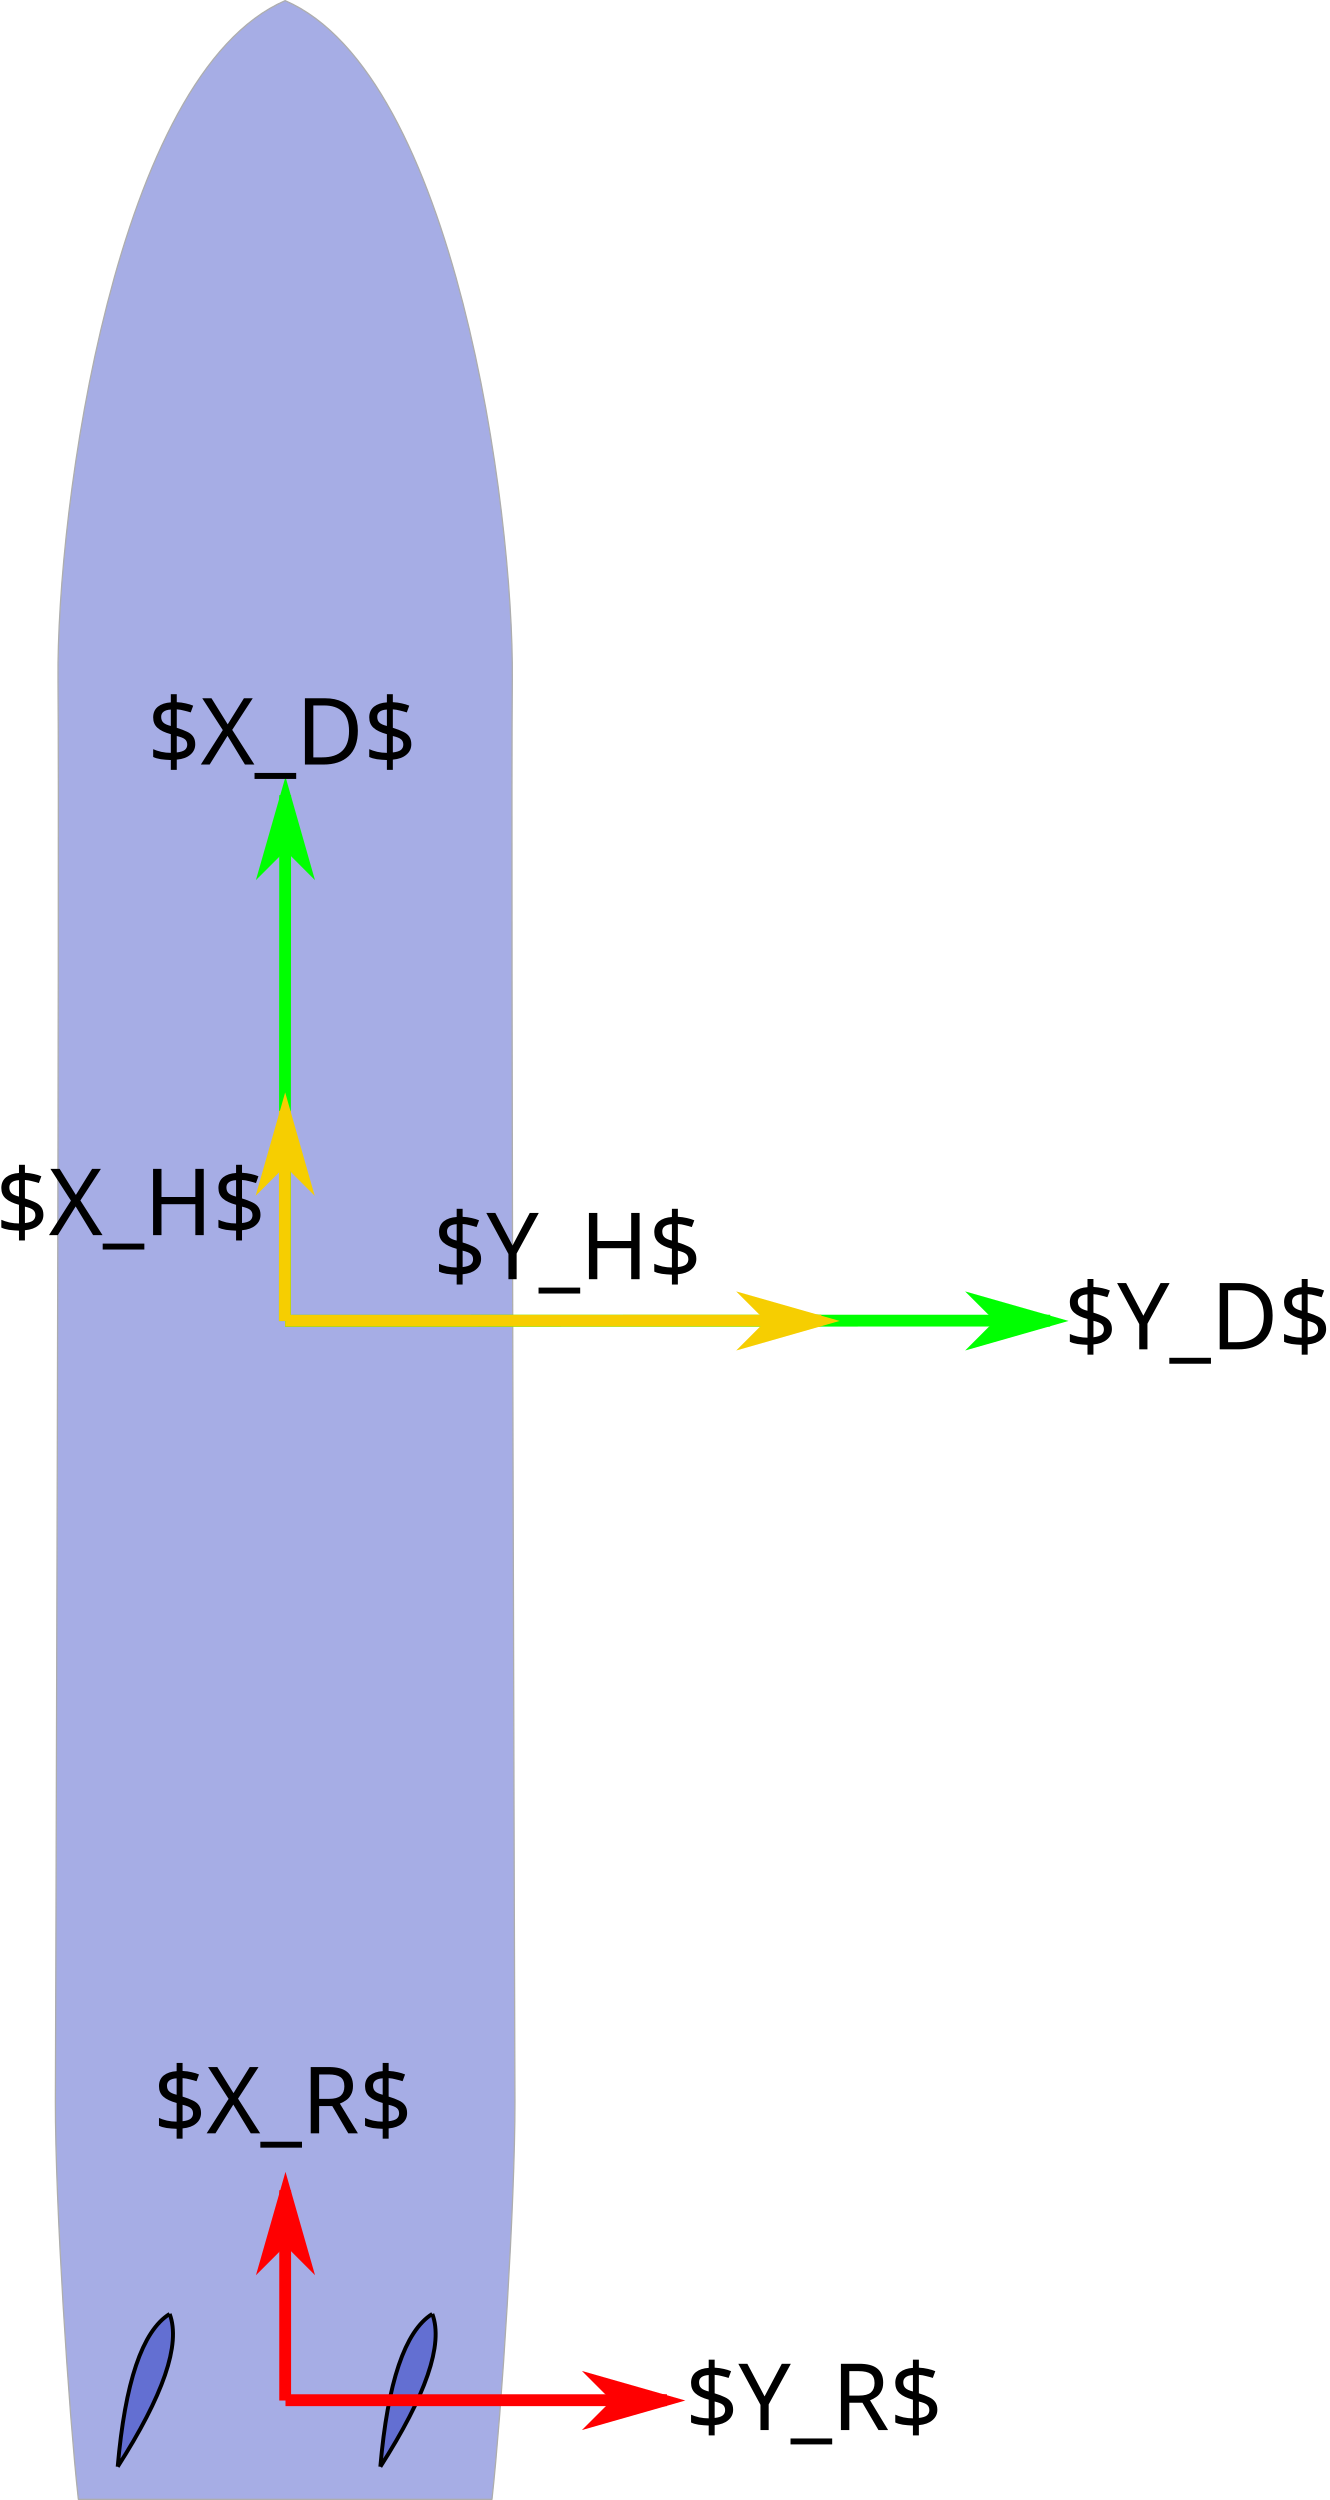
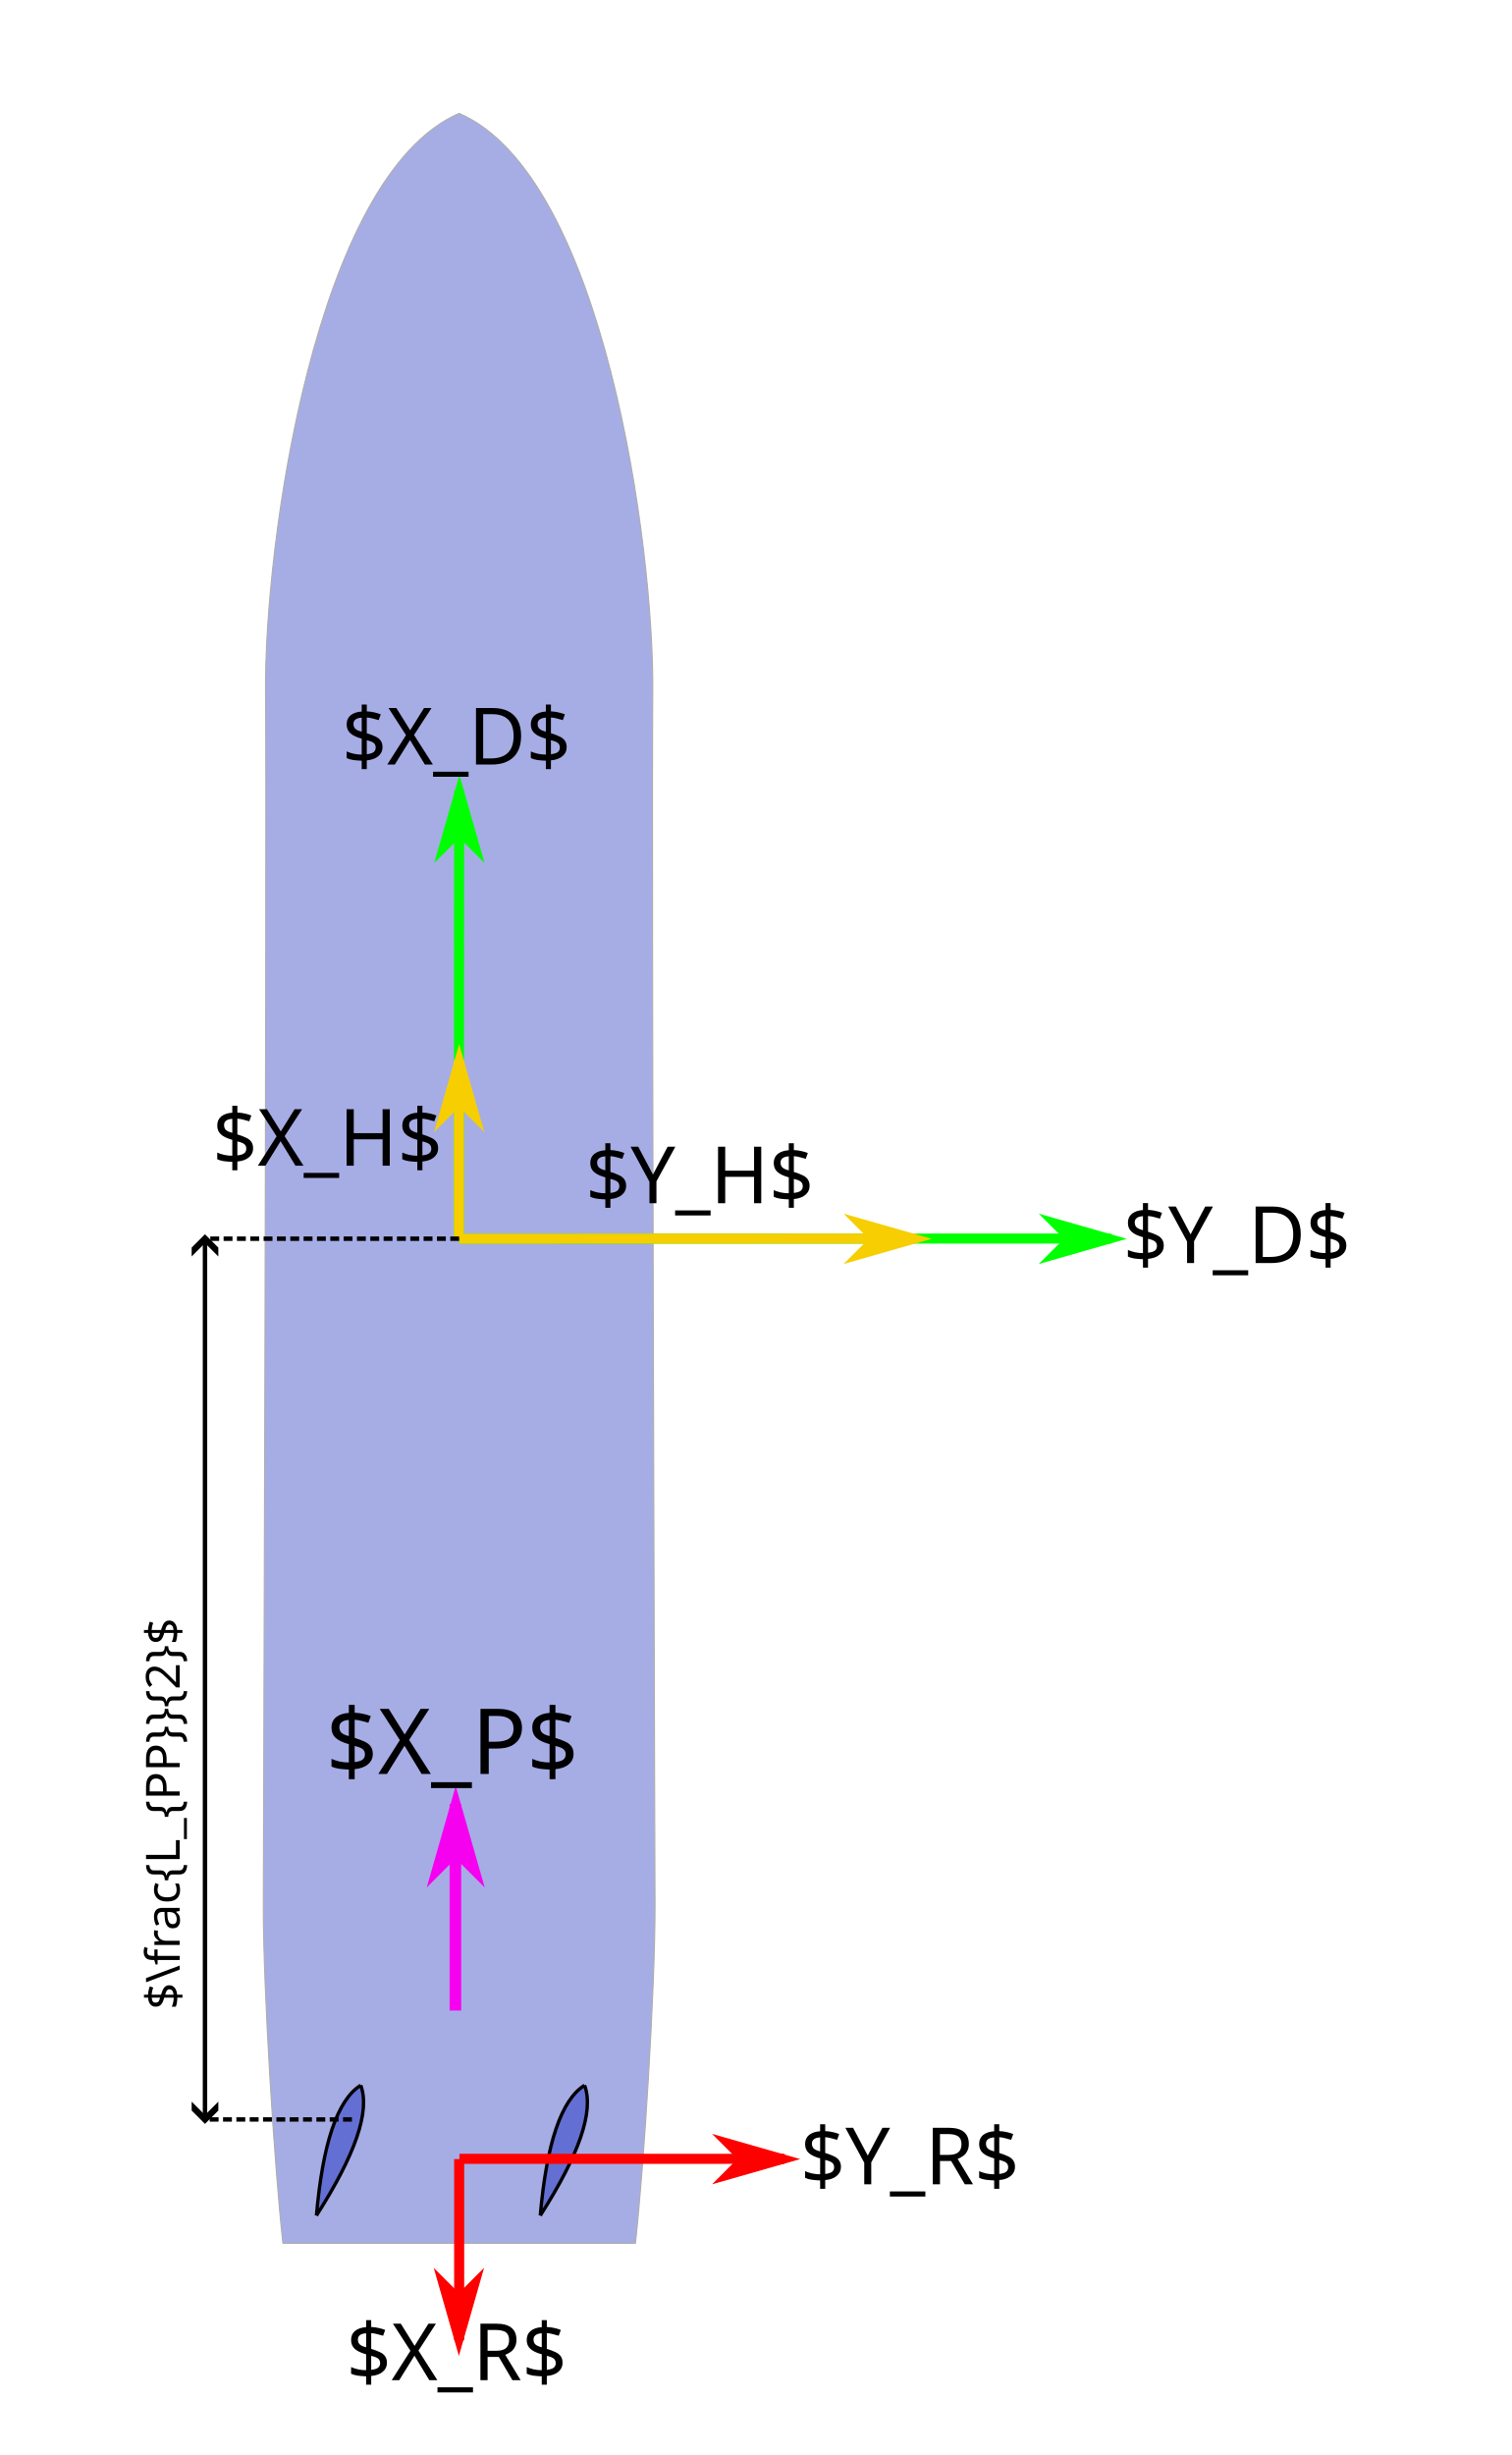
- <svg xmlns="http://www.w3.org/2000/svg" width="146.839mm" height="276.127mm" viewBox="0 0 146.839 276.127" version="1.1" id="svg5" xml:space="preserve">
+ <svg xmlns="http://www.w3.org/2000/svg" width="170mm" height="276.127mm" viewBox="0 0 170 276.127" version="1.1" id="svg5" xml:space="preserve">
  <defs id="defs2">
+     <marker style="overflow:visible" id="marker22589" refX="0" refY="0" orient="auto-start-reverse" markerWidth="5" markerHeight="6" viewBox="0 0 5 6" preserveAspectRatio="xMidYMid">
+       <path style="fill:context-stroke;fill-rule:evenodd;stroke:none" d="m 1,0 -3,3 h -2 l 3,-3 -3,-3 h 2 z" id="path22587" />
+     </marker>
+     <marker style="overflow:visible" id="Arrow4" refX="0" refY="0" orient="auto-start-reverse" markerWidth="5" markerHeight="6" viewBox="0 0 5 6" preserveAspectRatio="xMidYMid">
+       <path style="fill:context-stroke;fill-rule:evenodd;stroke:none" d="m 1,0 -3,3 h -2 l 3,-3 -3,-3 h 2 z" id="path1741" />
+     </marker>
    <linearGradient id="linearGradient18296">
      <stop style="stop-color:#7781d7;stop-opacity:1;" offset="0" id="stop18294" />
    </linearGradient>
    <rect x="410.356" y="703.464" width="82.898" height="63.095" id="rect2929" />
    <rect x="166.453" y="700.889" width="81.197" height="44.333" id="rect11198" />
    <rect x="122.669" y="504.307" width="65.423" height="73.549" id="rect11068" />
    <rect x="410.356" y="703.464" width="82.898" height="63.095" id="rect3683" />
    <rect x="410.356" y="703.464" width="82.898" height="63.095" id="rect3738" />
    <rect x="410.356" y="703.464" width="82.898" height="63.095" id="rect3762" />
    <rect x="410.356" y="703.464" width="82.898" height="63.095" id="rect6978" />
    <rect x="410.356" y="703.464" width="82.898" height="63.095" id="rect8227" />
    <marker style="overflow:visible" id="Arrow1L" refX="4.696" refY="-0.027" orient="auto-start-reverse" markerWidth="8.75" markerHeight="5" viewBox="0 0 8.75 5" preserveAspectRatio="xMidYMid">
      <path style="fill:context-stroke;fill-rule:evenodd;stroke:none" d="M 0,0 5,-5 -12.5,0 5,5 Z" id="arrow1L" transform="scale(-0.5)" />
    </marker>
    <marker style="overflow:visible" id="Arrow1L-2" refX="4.696" refY="-0.027" orient="auto-start-reverse" markerWidth="8.75" markerHeight="5" viewBox="0 0 8.75 5" preserveAspectRatio="xMidYMid">
      <path style="fill:context-stroke;fill-rule:evenodd;stroke:none" d="M 0,0 5,-5 -12.5,0 5,5 Z" id="arrow1L-3" transform="scale(-0.5)" />
    </marker>
    <marker style="overflow:visible" id="Arrow1L-2-9" refX="4.696" refY="-0.027" orient="auto-start-reverse" markerWidth="8.75" markerHeight="5" viewBox="0 0 8.75 5" preserveAspectRatio="xMidYMid">
      <path style="fill:context-stroke;fill-rule:evenodd;stroke:none" d="M 0,0 5,-5 -12.5,0 5,5 Z" id="arrow1L-3-2" transform="scale(-0.5)" />
    </marker>
  </defs>
  <g id="layer1" style="display:inline" transform="translate(-8.1093,-20.87334)">
-     <g id="g555" transform="matrix(1.450481,0,0,1.450481,-108.9317,-49.13633)">
+     <g id="g555" transform="matrix(1.259099,0,0,1.259099,-69.1755,-27.20953)">
      <a id="a4772" style="fill:#7781d7;fill-opacity:0.652;stroke:#adadad;stroke-opacity:1">
        <path id="path1055" style="display:inline;fill:#7781d7;fill-opacity:0.652;stroke:#adadad;stroke-width:0.1;stroke-linejoin:round;stroke-opacity:1;paint-order:markers fill stroke" d="m 84.909,208.336 c -0.014,7.599 1.001,23.553 1.75,30.249 h 15.747 15.747 c 0.749,-6.696 1.764,-22.65 1.75,-30.249 0,0 -0.322,-95.214 -0.2,-108.291 0.122,-13.077 -4.373,-46.129 -17.297,-51.729 -12.924,5.599 -17.419,38.652 -17.297,51.729 0.122,13.077 -0.2,108.291 -0.2,108.291 z" />
      </a>
      <g id="g2726" transform="rotate(20,97.86245,269.0933)">
        <path id="path7777-0" style="display:inline;fill:#404ec7;fill-opacity:0.652;stroke:#000000;stroke-width:0.3;stroke-linejoin:round;stroke-dasharray:none;stroke-opacity:1" d="m 97.398,221.773 c 1.607,1.876 1.66,6.021 0.261,12.286 m -0.261,-12.286 c -1.526,1.942 -1.403,6.085 0.261,12.286" />
      </g>
      <g id="g2726-3" transform="rotate(20,87.86245,212.3805)" style="display:inline">
        <path id="path7777-0-5" style="display:inline;fill:#404ec7;fill-opacity:0.652;stroke:#000000;stroke-width:0.3;stroke-linejoin:round;stroke-dasharray:none;stroke-opacity:1" d="m 97.398,221.773 c 1.607,1.876 1.66,6.021 0.261,12.286 m -0.261,-12.286 c -1.526,1.942 -1.403,6.085 0.261,12.286" />
      </g>
      <path style="display:none;fill:#5a63fe;fill-opacity:1;stroke:#b90303;stroke-width:0.3;stroke-linejoin:round;stroke-dasharray:none;stroke-opacity:1;paint-order:markers fill stroke" d="M 102.406,48.317 V 243.94" id="path5693" />
    </g>
    <g id="global_reference_frame" style="display:none" transform="translate(44.74468,-9.939022)">
      <path style="display:inline;fill:#000000;fill-opacity:0.652;stroke:#000000;stroke-width:0.5;stroke-linejoin:round;stroke-dasharray:none;stroke-opacity:1;marker-start:url(#Arrow1L-2)" d="m 57.661,106.229 v 52.551" id="path238" />
      <path style="display:inline;fill:#000000;fill-opacity:0.652;stroke:#000000;stroke-width:0.5;stroke-linejoin:round;stroke-dasharray:none;stroke-opacity:1;marker-start:url(#Arrow1L-2-9)" d="M 124.42,158.767 H 57.675" id="path238-7" />
    </g>
-     <g id="g6104" transform="matrix(1.450481,0,0,1.450481,-108.9317,-49.13633)">
-       <path style="display:inline;fill:#94952d;fill-opacity:0.652;stroke:#ff0001;stroke-width:0.9;stroke-linejoin:round;stroke-dasharray:none;stroke-opacity:1;marker-start:url(#Arrow1L)" d="m 102.406,215.044 v 16.015" id="V" />
-       <text xml:space="preserve" style="font-size:7.056px;line-height:1.5;font-family:'Baskerville Old Face';-inkscape-font-specification:'Baskerville Old Face, Normal';display:inline;fill:#000000;fill-opacity:1;stroke:none;stroke-width:0.3;stroke-linejoin:round;stroke-dasharray:none;stroke-opacity:1;paint-order:markers fill stroke" x="92.36" y="210.716" id="text5983">
-         <tspan style="fill:#000000;fill-opacity:1;stroke:none;stroke-width:0.3" x="92.36" y="210.716" id="tspan6035">$X_R$</tspan>
+     <g id="g6104" transform="matrix(1.259099,0,0,1.259099,-69.1755,-27.20953)">
+       <path style="display:inline;fill:#94952d;fill-opacity:0.652;stroke:#ff0001;stroke-width:0.9;stroke-linejoin:round;stroke-dasharray:none;stroke-opacity:1;marker-start:url(#Arrow1L)" d="M 102.406,247.247 V 231.06" id="V" />
+       <text xml:space="preserve" style="font-size:7.056px;line-height:1.5;font-family:'Baskerville Old Face';-inkscape-font-specification:'Baskerville Old Face, Normal';display:inline;fill:#000000;fill-opacity:1;stroke:none;stroke-width:0.3;stroke-linejoin:round;stroke-dasharray:none;stroke-opacity:1;paint-order:markers fill stroke" x="92.312" y="250.81" id="text5983">
+         <tspan style="fill:#000000;fill-opacity:1;stroke:none;stroke-width:0.3" x="92.312" y="250.81" id="tspan6035">$X_R$</tspan>
      </text>
    </g>
-     <g id="g6276" transform="matrix(0,1.450481,-1.450481,0,374.7886,137.4385)">
+     <g id="g6276" transform="matrix(0,1.259099,-1.259099,0,350.7208,134.7478)">
      <path style="display:inline;fill:#94952d;fill-opacity:0.652;stroke:#ff0001;stroke-width:0.9;stroke-linejoin:round;stroke-dasharray:none;stroke-opacity:1;marker-start:url(#Arrow1L)" d="m 102.406,202.01 v 29.049" id="path6270" />
      <text xml:space="preserve" style="font-size:7.056px;line-height:1.5;font-family:'Baskerville Old Face';-inkscape-font-specification:'Baskerville Old Face, Normal';display:inline;fill:#000000;fill-opacity:1;stroke:none;stroke-width:0.3;stroke-linejoin:round;stroke-dasharray:none;stroke-opacity:1;paint-order:markers fill stroke" x="-200.612" y="104.68" id="text6274" transform="rotate(-90)">
        <tspan style="fill:#000000;fill-opacity:1;stroke:none;stroke-width:0.3" x="-200.612" y="104.68" id="tspan6272">$Y_R$</tspan>
      </text>
    </g>
    <g id="g6460" transform="matrix(0,1.450481,-1.450481,0,408.2745,-81.46954)" style="display:none">
      <g id="g6477">
        <path style="display:inline;fill:#94952d;fill-opacity:0.652;stroke:#f6ce01;stroke-width:0.9;stroke-linejoin:round;stroke-dasharray:none;stroke-opacity:1;marker-start:url(#Arrow1L)" d="m 102.406,202.01 v 29.049" id="path6454" />
        <text xml:space="preserve" style="font-size:7.056px;line-height:1.5;font-family:'Baskerville Old Face';-inkscape-font-specification:'Baskerville Old Face, Normal';display:inline;fill:#000000;fill-opacity:1;stroke:none;stroke-width:0.3;stroke-linejoin:round;stroke-dasharray:none;stroke-opacity:1;paint-order:markers fill stroke" x="-200.612" y="104.68" id="text6458" transform="rotate(-90)">
          <tspan style="fill:#000000;fill-opacity:1;stroke:none;stroke-width:0.3" x="-200.612" y="104.68" id="tspan6456">$Y_R$</tspan>
        </text>
      </g>
      <g id="g6468" style="display:inline" transform="rotate(-90,102.43,231.0596)">
        <path style="display:inline;fill:#94952d;fill-opacity:0.652;stroke:#f6ce01;stroke-width:0.9;stroke-linejoin:round;stroke-dasharray:none;stroke-opacity:1;marker-start:url(#Arrow1L)" d="m 102.406,215.044 v 16.015" id="path6462" />
        <text xml:space="preserve" style="font-size:7.056px;line-height:1.5;font-family:'Baskerville Old Face';-inkscape-font-specification:'Baskerville Old Face, Normal';display:inline;fill:#000000;fill-opacity:1;stroke:none;stroke-width:0.3;stroke-linejoin:round;stroke-dasharray:none;stroke-opacity:1;paint-order:markers fill stroke" x="92.36" y="210.716" id="text6466">
          <tspan style="fill:#000000;fill-opacity:1;stroke:none;stroke-width:0.3" x="92.36" y="210.716" id="tspan6464">$X_R$</tspan>
        </text>
      </g>
    </g>
-     <g id="g6568" transform="matrix(0,1.450481,-1.450481,0,374.7538,18.21703)">
+     <g id="g6568" transform="matrix(0,1.259099,-1.259099,0,350.6905,31.25694)">
      <g id="g6558">
        <path style="display:inline;fill:#94952d;fill-opacity:0.652;stroke:#00ff01;stroke-width:0.9;stroke-linejoin:round;stroke-dasharray:none;stroke-opacity:1;marker-start:url(#Arrow1L)" d="m 102.393,172.806 0.013,58.254" id="path6552" />
        <text xml:space="preserve" style="font-size:7.056px;line-height:1.5;font-family:'Baskerville Old Face';-inkscape-font-specification:'Baskerville Old Face, Normal';display:inline;fill:#000000;fill-opacity:1;stroke:none;stroke-width:0.3;stroke-linejoin:round;stroke-dasharray:none;stroke-opacity:1;paint-order:markers fill stroke" x="-171.745" y="104.582" id="text6556" transform="rotate(-90)">
          <tspan style="fill:#000000;fill-opacity:1;stroke:none;stroke-width:0.3" x="-171.745" y="104.582" id="tspan6554">$Y_D$</tspan>
        </text>
      </g>
      <g id="g6566" style="display:inline" transform="rotate(-90,102.43,231.0596)">
-         <path style="display:inline;fill:#7781d7;fill-opacity:1;stroke:#00ff01;stroke-width:0.9;stroke-linejoin:round;stroke-dasharray:none;stroke-opacity:1;marker-start:url(#Arrow1L);fill-rule:evenodd" d="m 102.43,191.007 -0.024,40.052" id="path6560" />
+         <path style="display:inline;fill:#7781d7;fill-opacity:1;fill-rule:evenodd;stroke:#00ff01;stroke-width:0.9;stroke-linejoin:round;stroke-dasharray:none;stroke-opacity:1;marker-start:url(#Arrow1L)" d="m 102.43,191.007 -0.024,40.052" id="path6560" />
        <text xml:space="preserve" style="font-size:7.056px;line-height:1.5;font-family:'Baskerville Old Face';-inkscape-font-specification:'Baskerville Old Face, Normal';display:inline;fill:#000000;fill-opacity:1;stroke:none;stroke-width:0.3;stroke-linejoin:round;stroke-dasharray:none;stroke-opacity:1;paint-order:markers fill stroke" x="91.941" y="188.679" id="text6564">
          <tspan style="fill:#000000;fill-opacity:1;stroke:none;stroke-width:0.3" x="91.941" y="188.679" id="tspan6570">$X_D$</tspan>
        </text>
      </g>
    </g>
-     <g id="g6495" transform="matrix(0,1.450481,-1.450481,0,374.7538,18.21703)" style="display:inline">
+     <g id="g6495" transform="matrix(0,1.259099,-1.259099,0,350.6905,31.25694)" style="display:inline">
      <g id="g6485">
        <path style="display:inline;fill:#94952d;fill-opacity:0.652;stroke:#f6ce01;stroke-width:0.9;stroke-linejoin:round;stroke-dasharray:none;stroke-opacity:1;marker-start:url(#Arrow1L)" d="m 102.393,190.239 0.013,40.82" id="path6479" />
        <text xml:space="preserve" style="font-size:7.056px;line-height:1.5;font-family:'Baskerville Old Face';-inkscape-font-specification:'Baskerville Old Face, Normal';display:inline;fill:#000000;fill-opacity:1;stroke:none;stroke-width:0.3;stroke-linejoin:round;stroke-dasharray:none;stroke-opacity:1;paint-order:markers fill stroke" x="-219.783" y="99.239" id="text6483" transform="rotate(-90)">
          <tspan style="fill:#000000;fill-opacity:1;stroke:none;stroke-width:0.3" x="-219.783" y="99.239" id="tspan6481">$Y_H$</tspan>
        </text>
      </g>
      <g id="g6493" style="display:inline" transform="rotate(-90,102.43,231.0596)">
        <path style="display:inline;fill:#94952d;fill-opacity:0.652;stroke:#f6ce01;stroke-width:0.9;stroke-linejoin:round;stroke-dasharray:none;stroke-opacity:1;marker-start:url(#Arrow1L)" d="m 102.406,215.044 v 16.015" id="path6487" />
        <text xml:space="preserve" style="font-size:7.056px;line-height:1.5;font-family:'Baskerville Old Face';-inkscape-font-specification:'Baskerville Old Face, Normal';display:inline;fill:#000000;fill-opacity:1;stroke:none;stroke-width:0.3;stroke-linejoin:round;stroke-dasharray:none;stroke-opacity:1;paint-order:markers fill stroke" x="80.378" y="224.516" id="text6491">
          <tspan style="fill:#000000;fill-opacity:1;stroke:none;stroke-width:0.3" x="80.378" y="224.516" id="tspan6489">$X_H$</tspan>
        </text>
      </g>
    </g>
+     <g id="g19530" transform="matrix(0,1.450481,-1.450481,0,394.5224,98.43717)" style="display:inline">
+       <g id="g19528" style="display:inline" transform="rotate(-90,102.43,231.0596)">
+         <path style="display:inline;fill:#922d95;fill-opacity:0.652;stroke:#f601ef;stroke-width:0.9;stroke-linejoin:round;stroke-dasharray:none;stroke-opacity:1;marker-start:url(#Arrow1L)" d="m 102.406,215.044 v 16.015" id="path19522" />
+         <text xml:space="preserve" style="font-size:7.056px;line-height:1.5;font-family:'Baskerville Old Face';-inkscape-font-specification:'Baskerville Old Face, Normal';display:inline;fill:#000000;fill-opacity:1;stroke:none;stroke-width:0.3;stroke-linejoin:round;stroke-dasharray:none;stroke-opacity:1;paint-order:markers fill stroke" x="92.36" y="212.716" id="text19526">
+           <tspan style="fill:#000000;fill-opacity:1;stroke:none;stroke-width:0.3" x="92.36" y="212.716" id="tspan19524">$X_P$</tspan>
+         </text>
+       </g>
+     </g>
+     <path style="fill:#922d95;fill-opacity:0.652;fill-rule:evenodd;stroke:#000000;stroke-width:0.5;stroke-linejoin:round;stroke-dasharray:1, 0.5;stroke-dashoffset:0;stroke-opacity:1;paint-order:markers fill stroke" d="M 47.7,259.259 H 31.17" id="path21354" />
+     <path style="display:inline;fill:#922d95;fill-opacity:0.652;fill-rule:evenodd;stroke:#000000;stroke-width:0.5;stroke-linejoin:round;stroke-dasharray:1, 0.5;stroke-dashoffset:0;stroke-opacity:1;paint-order:markers fill stroke" d="M 59.764,160.196 H 31.17" id="path21354-0" />
+     <path style="fill:#922d95;fill-opacity:0.652;fill-rule:evenodd;stroke:#000000;stroke-width:0.5;stroke-linejoin:round;stroke-dasharray:none;stroke-dashoffset:0;stroke-opacity:1;paint-order:markers fill stroke;marker-start:url(#Arrow4);marker-end:url(#marker22589)" d="M 31.17,259.259 V 160.196" id="path22218" />
+     <text xml:space="preserve" style="font-size:5.292px;line-height:1.5;font-family:'Baskerville Old Face';-inkscape-font-specification:'Baskerville Old Face, Normal';display:inline;fill:#000000;fill-opacity:1;stroke:none;stroke-width:0.435;stroke-linejoin:round;stroke-dasharray:none;stroke-opacity:1;paint-order:markers fill stroke;font-weight:normal;font-style:normal;font-stretch:normal;font-variant:normal;font-variant-ligatures:normal;font-variant-caps:normal;font-variant-numeric:normal;font-variant-east-asian:normal" x="-246.903" y="28.321" id="text19526-7" transform="rotate(-90)">
+       <tspan style="fill:#000000;fill-opacity:1;stroke:none;stroke-width:0.435;-inkscape-font-specification:'Baskerville Old Face, Normal';font-family:'Baskerville Old Face';font-weight:normal;font-style:normal;font-stretch:normal;font-variant:normal;font-size:5.292px;font-variant-ligatures:normal;font-variant-caps:normal;font-variant-numeric:normal;font-variant-east-asian:normal" x="-246.903" y="28.321" id="tspan22836">$\frac{L_{PP}}{2}$</tspan>
+     </text>
  </g>
</svg>
